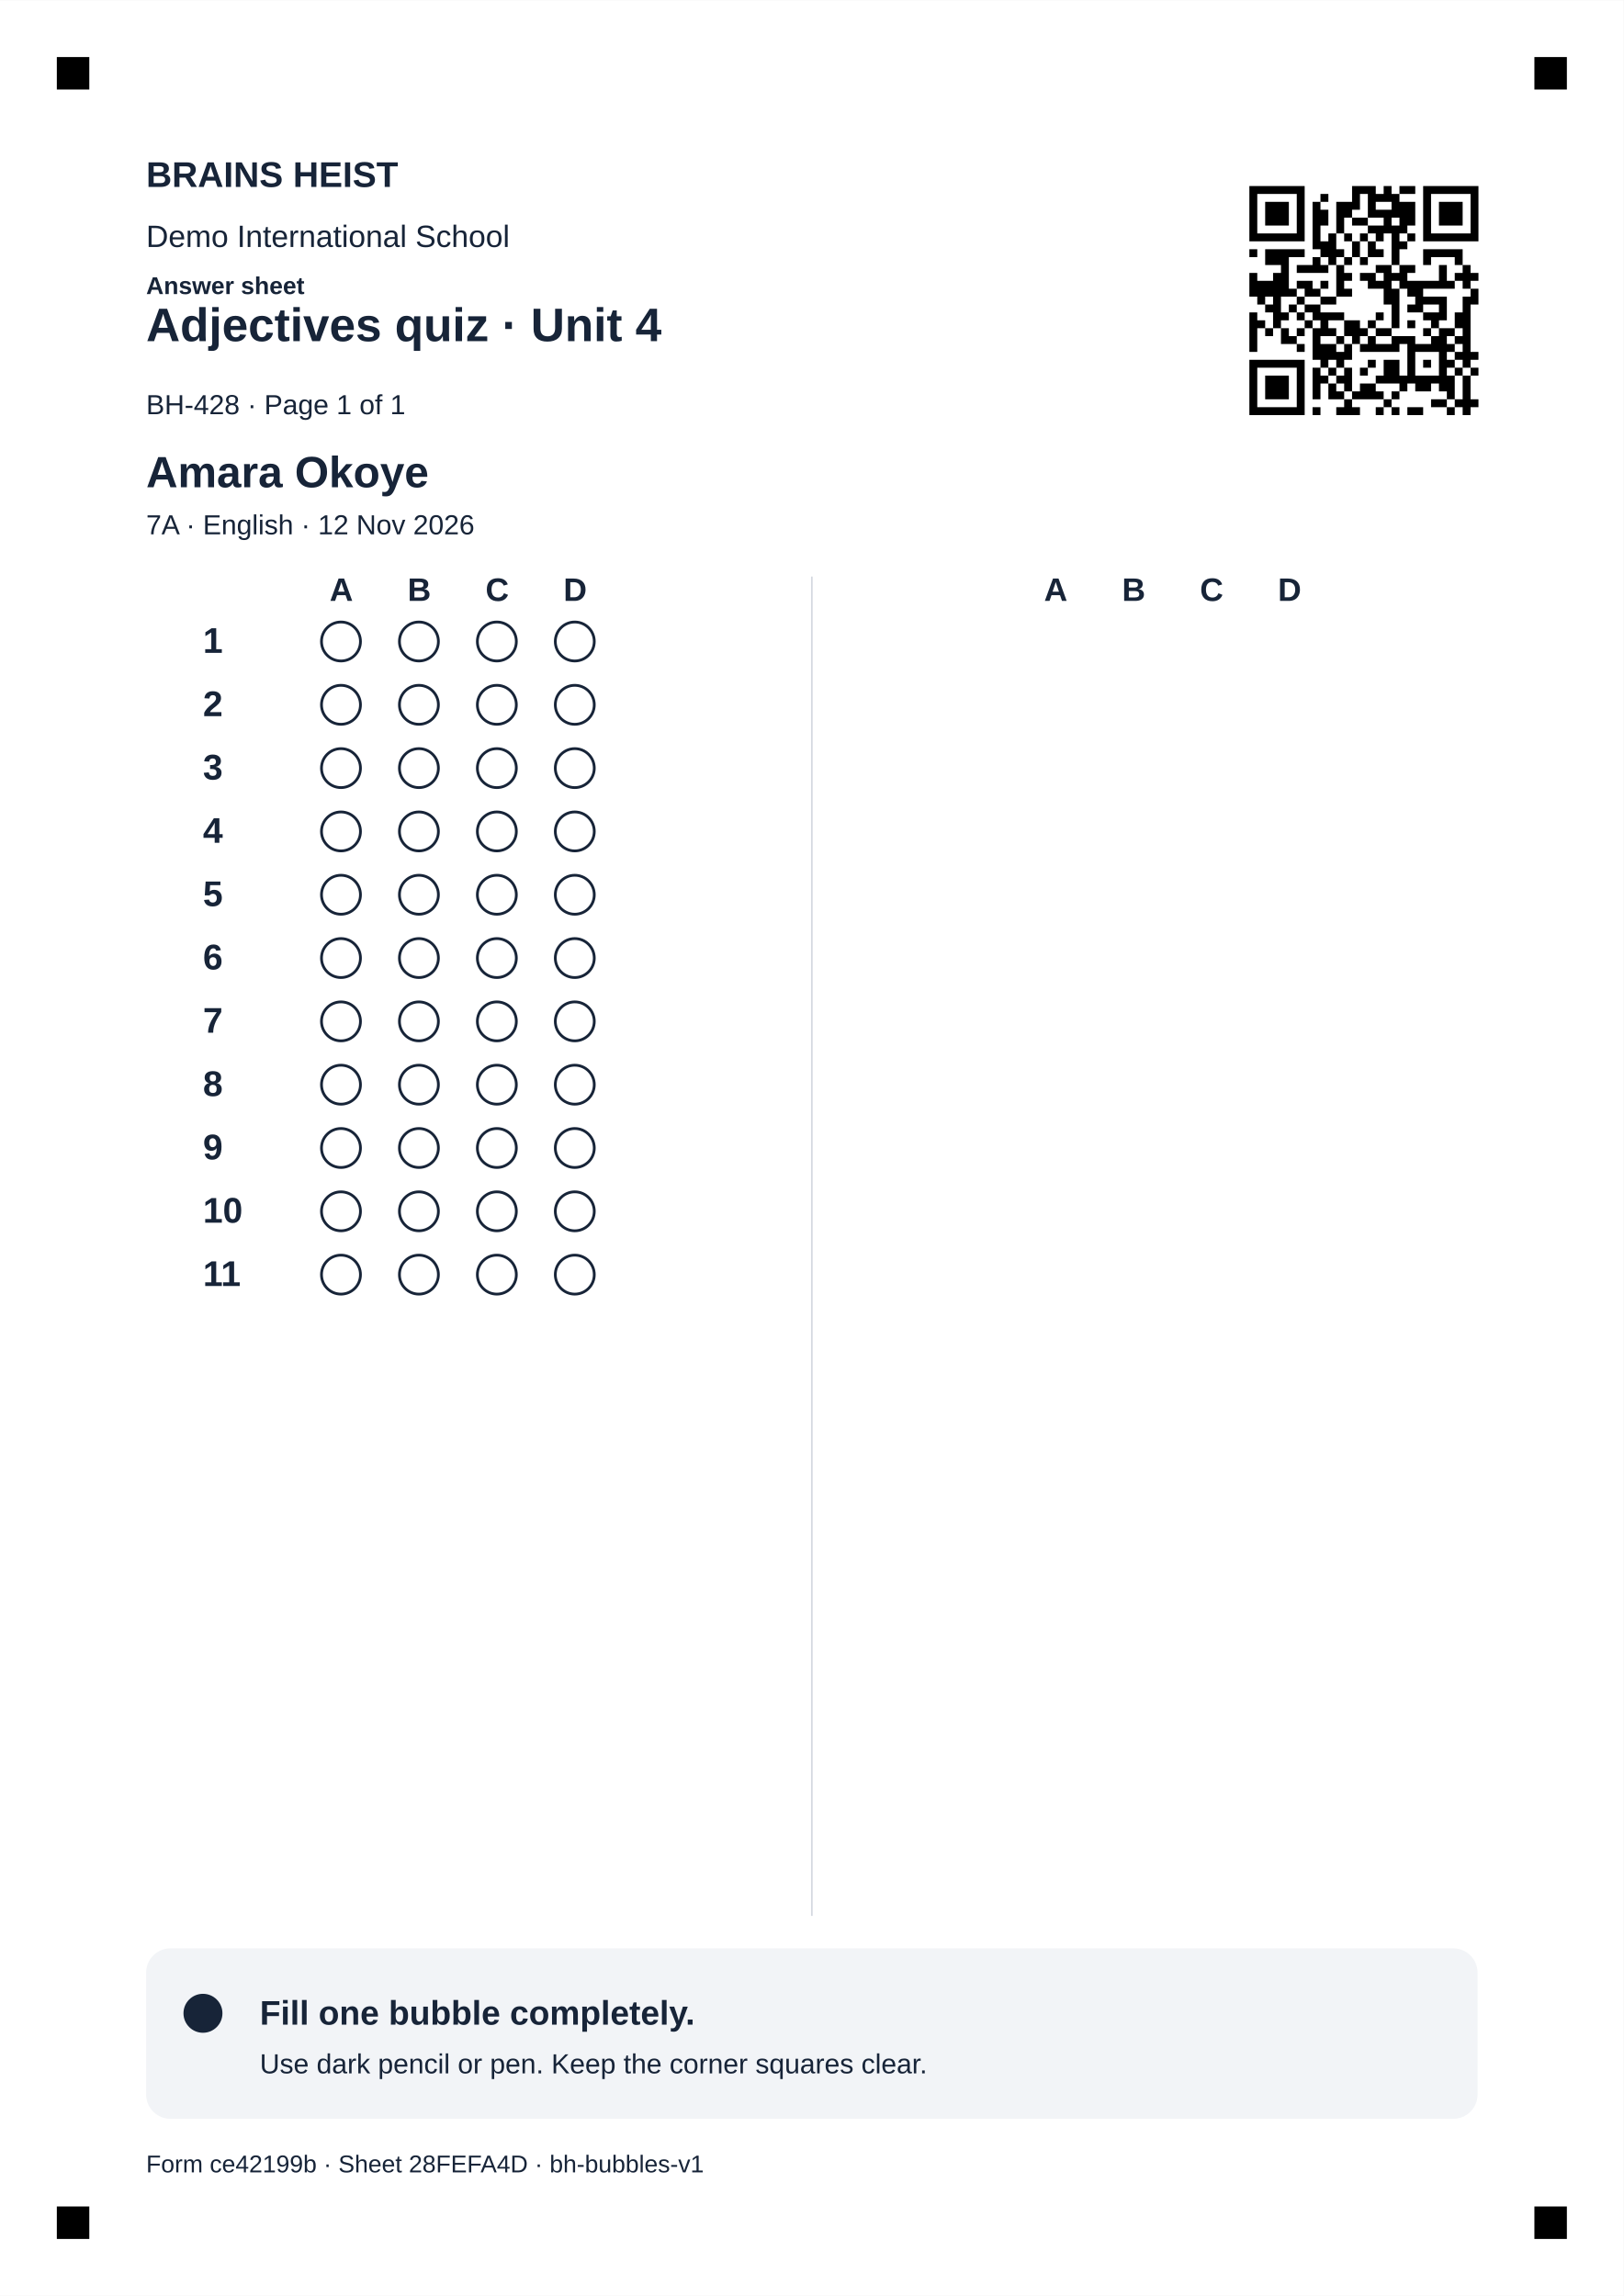
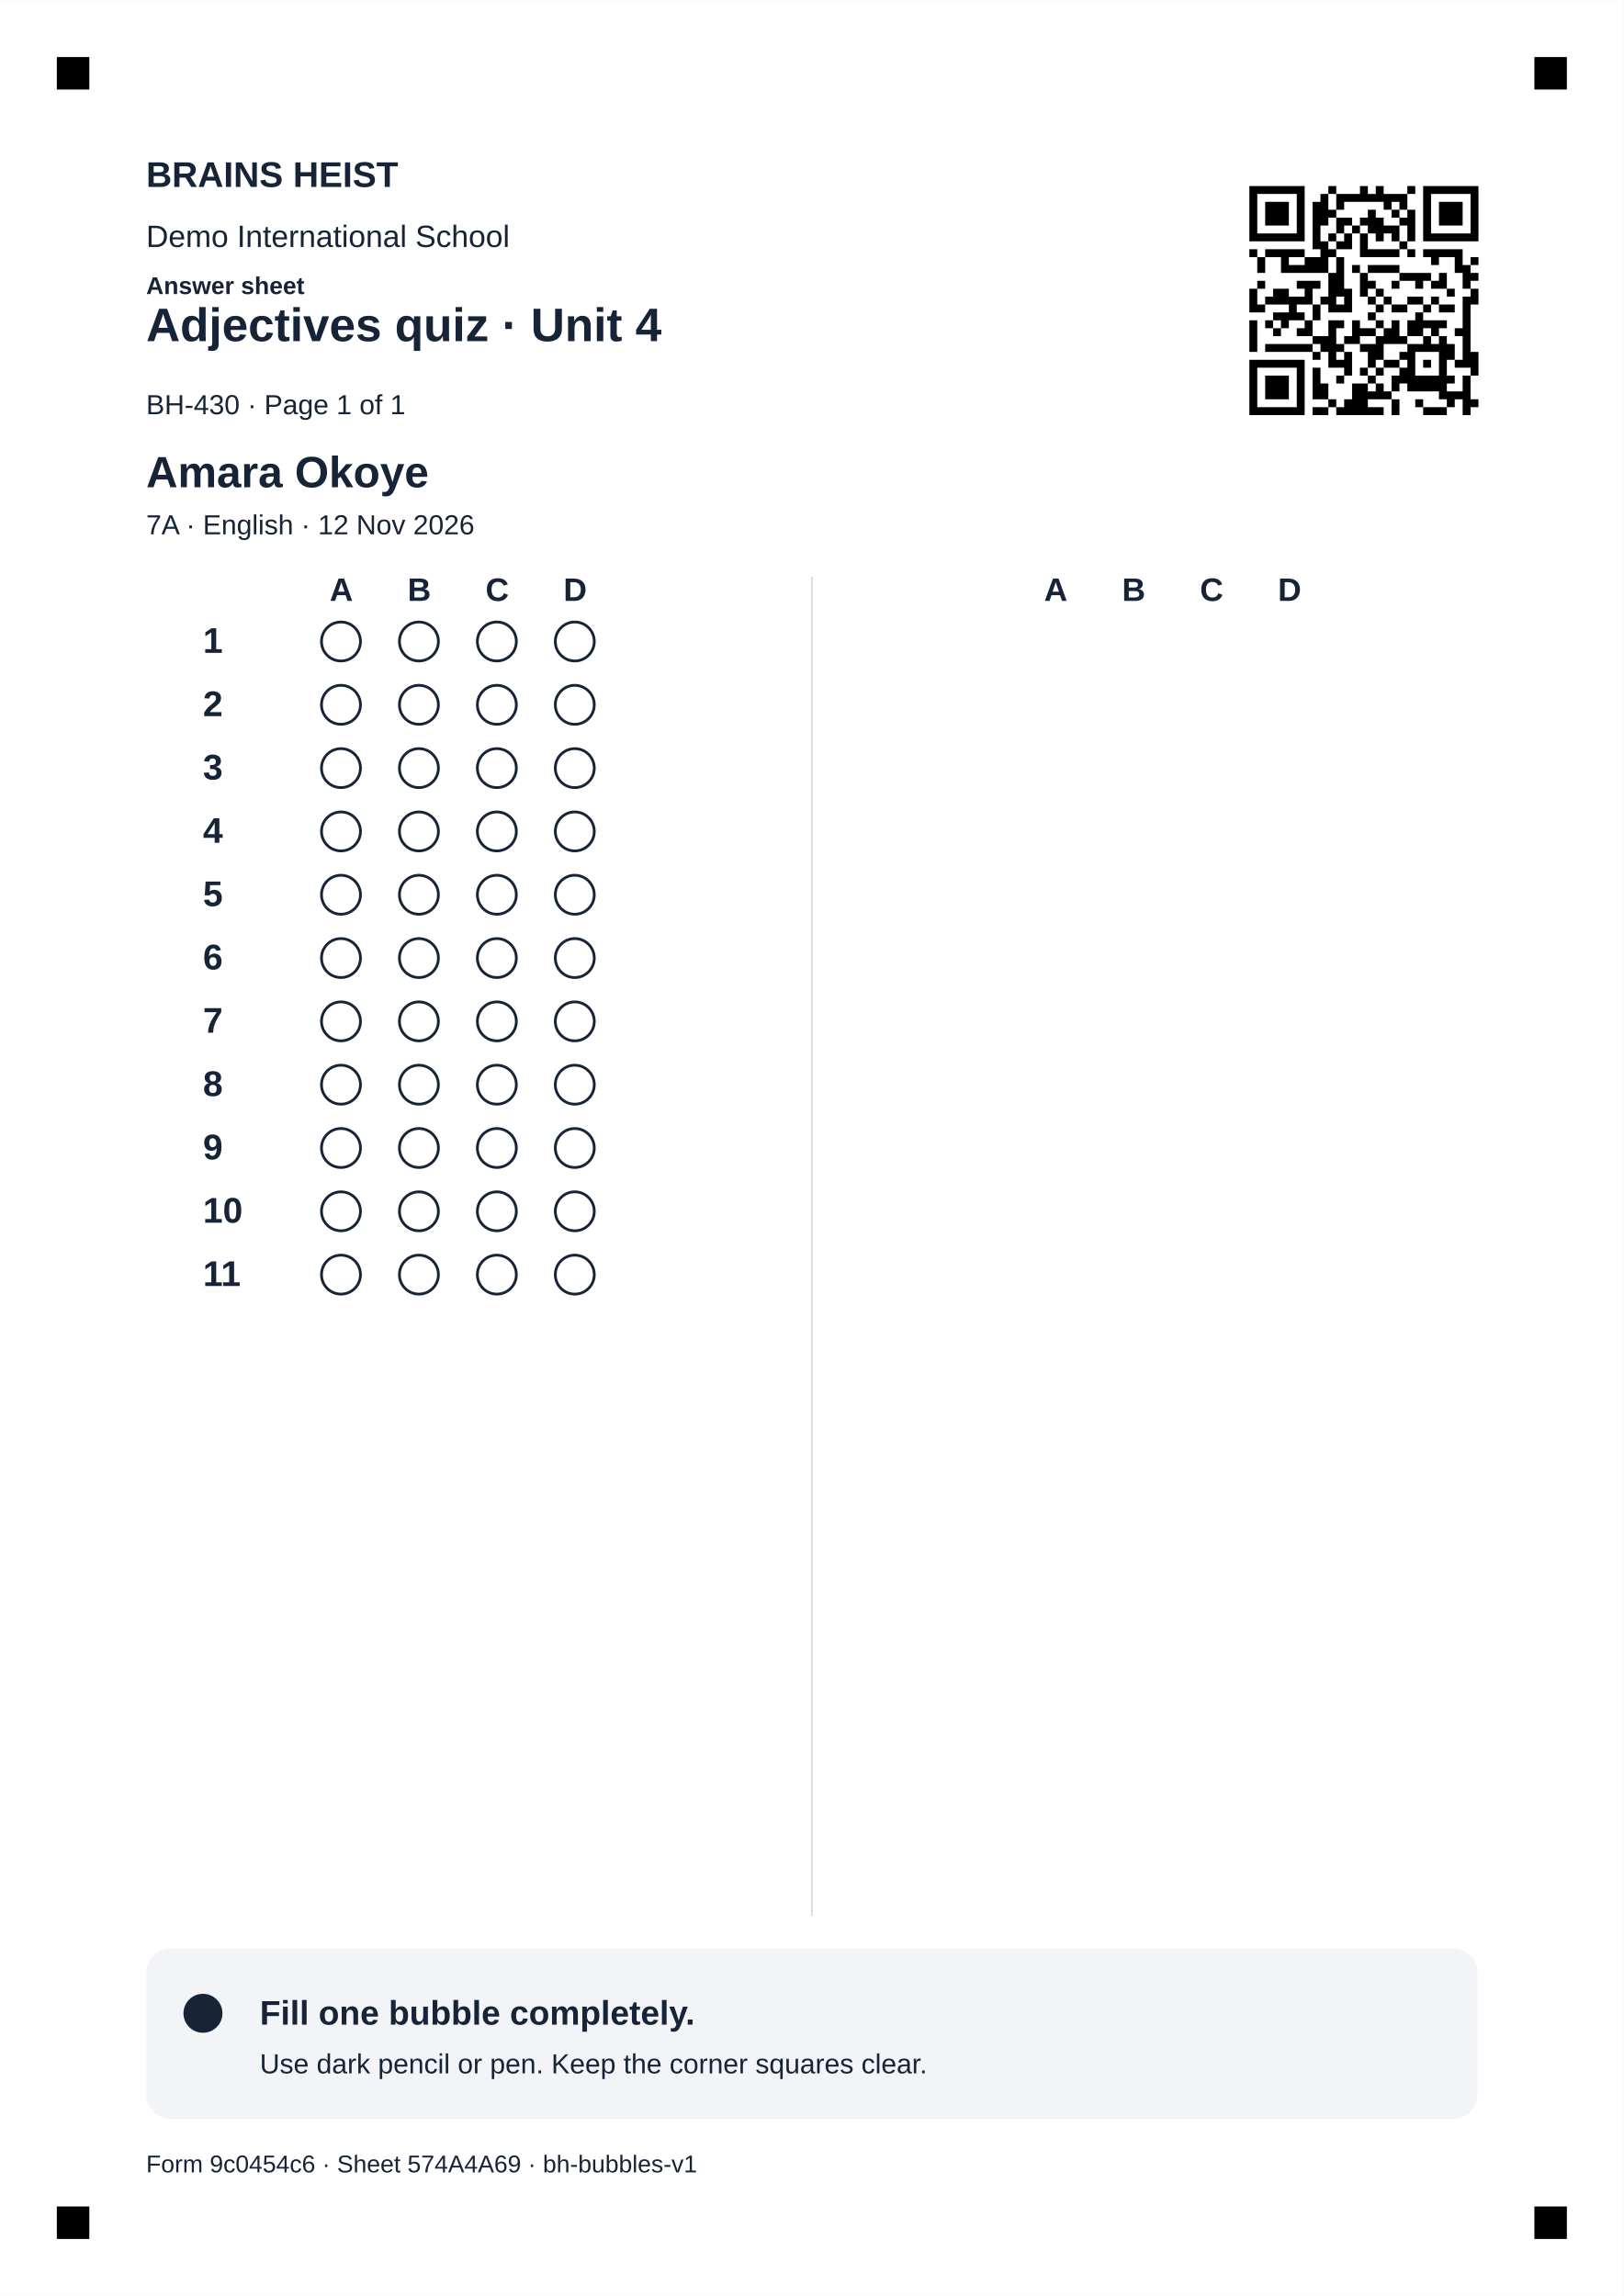
<svg xmlns="http://www.w3.org/2000/svg" viewBox="0 0 1000 1414" width="210mm" height="297mm" role="img" aria-label="Answer sheet for Amara Okoye" style="font-family:Arial,sans-serif;background:white">
  <rect width="1000" height="1414" fill="white" />
  <rect x="35" y="35" width="20" height="20" fill="black" />
  <rect x="945" y="35" width="20" height="20" fill="black" />
  <rect x="945" y="1359" width="20" height="20" fill="black" />
  <rect x="35" y="1359" width="20" height="20" fill="black" />
  <text x="90" y="115" font-size="22" font-weight="800" fill="#172438">BRAINS HEIST</text>
  <text x="90" y="152" font-size="19" font-weight="400" fill="#172438">Demo International School</text>
  <text x="90" y="181" font-size="15" font-weight="700" fill="#172438">Answer sheet</text>
  <text x="90" y="210" font-size="29" font-weight="700" fill="#172438">Adjectives quiz · Unit 4</text>
-   <text x="90" y="255" font-size="17" font-weight="400" fill="#172438">BH-428 · Page 1 of 1</text>
-   <path d="M769.459 114.459h4.865v4.865h-4.865zM774.324 114.459h4.865v4.865h-4.865zM779.189 114.459h4.865v4.865h-4.865zM784.054 114.459h4.865v4.865h-4.865zM788.919 114.459h4.865v4.865h-4.865zM793.784 114.459h4.865v4.865h-4.865zM798.649 114.459h4.865v4.865h-4.865zM832.703 114.459h4.865v4.865h-4.865zM837.568 114.459h4.865v4.865h-4.865zM842.432 114.459h4.865v4.865h-4.865zM852.162 114.459h4.865v4.865h-4.865zM861.892 114.459h4.865v4.865h-4.865zM866.757 114.459h4.865v4.865h-4.865zM876.486 114.459h4.865v4.865h-4.865zM881.351 114.459h4.865v4.865h-4.865zM886.216 114.459h4.865v4.865h-4.865zM891.081 114.459h4.865v4.865h-4.865zM895.946 114.459h4.865v4.865h-4.865zM900.811 114.459h4.865v4.865h-4.865zM905.676 114.459h4.865v4.865h-4.865zM769.459 119.324h4.865v4.865h-4.865zM798.649 119.324h4.865v4.865h-4.865zM813.243 119.324h4.865v4.865h-4.865zM832.703 119.324h4.865v4.865h-4.865zM842.432 119.324h4.865v4.865h-4.865zM847.297 119.324h4.865v4.865h-4.865zM852.162 119.324h4.865v4.865h-4.865zM857.027 119.324h4.865v4.865h-4.865zM876.486 119.324h4.865v4.865h-4.865zM905.676 119.324h4.865v4.865h-4.865zM769.459 124.189h4.865v4.865h-4.865zM779.189 124.189h4.865v4.865h-4.865zM784.054 124.189h4.865v4.865h-4.865zM788.919 124.189h4.865v4.865h-4.865zM798.649 124.189h4.865v4.865h-4.865zM808.378 124.189h4.865v4.865h-4.865zM822.973 124.189h4.865v4.865h-4.865zM827.838 124.189h4.865v4.865h-4.865zM832.703 124.189h4.865v4.865h-4.865zM842.432 124.189h4.865v4.865h-4.865zM857.027 124.189h4.865v4.865h-4.865zM861.892 124.189h4.865v4.865h-4.865zM866.757 124.189h4.865v4.865h-4.865zM876.486 124.189h4.865v4.865h-4.865zM886.216 124.189h4.865v4.865h-4.865zM891.081 124.189h4.865v4.865h-4.865zM895.946 124.189h4.865v4.865h-4.865zM905.676 124.189h4.865v4.865h-4.865zM769.459 129.054h4.865v4.865h-4.865zM779.189 129.054h4.865v4.865h-4.865zM784.054 129.054h4.865v4.865h-4.865zM788.919 129.054h4.865v4.865h-4.865zM798.649 129.054h4.865v4.865h-4.865zM808.378 129.054h4.865v4.865h-4.865zM813.243 129.054h4.865v4.865h-4.865zM822.973 129.054h4.865v4.865h-4.865zM827.838 129.054h4.865v4.865h-4.865zM842.432 129.054h4.865v4.865h-4.865zM847.297 129.054h4.865v4.865h-4.865zM852.162 129.054h4.865v4.865h-4.865zM857.027 129.054h4.865v4.865h-4.865zM861.892 129.054h4.865v4.865h-4.865zM866.757 129.054h4.865v4.865h-4.865zM876.486 129.054h4.865v4.865h-4.865zM886.216 129.054h4.865v4.865h-4.865zM891.081 129.054h4.865v4.865h-4.865zM895.946 129.054h4.865v4.865h-4.865zM905.676 129.054h4.865v4.865h-4.865zM769.459 133.919h4.865v4.865h-4.865zM779.189 133.919h4.865v4.865h-4.865zM784.054 133.919h4.865v4.865h-4.865zM788.919 133.919h4.865v4.865h-4.865zM798.649 133.919h4.865v4.865h-4.865zM808.378 133.919h4.865v4.865h-4.865zM813.243 133.919h4.865v4.865h-4.865zM822.973 133.919h4.865v4.865h-4.865zM832.703 133.919h4.865v4.865h-4.865zM837.568 133.919h4.865v4.865h-4.865zM852.162 133.919h4.865v4.865h-4.865zM861.892 133.919h4.865v4.865h-4.865zM866.757 133.919h4.865v4.865h-4.865zM876.486 133.919h4.865v4.865h-4.865zM886.216 133.919h4.865v4.865h-4.865zM891.081 133.919h4.865v4.865h-4.865zM895.946 133.919h4.865v4.865h-4.865zM905.676 133.919h4.865v4.865h-4.865zM769.459 138.784h4.865v4.865h-4.865zM798.649 138.784h4.865v4.865h-4.865zM808.378 138.784h4.865v4.865h-4.865zM822.973 138.784h4.865v4.865h-4.865zM842.432 138.784h4.865v4.865h-4.865zM847.297 138.784h4.865v4.865h-4.865zM852.162 138.784h4.865v4.865h-4.865zM857.027 138.784h4.865v4.865h-4.865zM861.892 138.784h4.865v4.865h-4.865zM876.486 138.784h4.865v4.865h-4.865zM905.676 138.784h4.865v4.865h-4.865zM769.459 143.649h4.865v4.865h-4.865zM774.324 143.649h4.865v4.865h-4.865zM779.189 143.649h4.865v4.865h-4.865zM784.054 143.649h4.865v4.865h-4.865zM788.919 143.649h4.865v4.865h-4.865zM793.784 143.649h4.865v4.865h-4.865zM798.649 143.649h4.865v4.865h-4.865zM808.378 143.649h4.865v4.865h-4.865zM818.108 143.649h4.865v4.865h-4.865zM827.838 143.649h4.865v4.865h-4.865zM837.568 143.649h4.865v4.865h-4.865zM847.297 143.649h4.865v4.865h-4.865zM857.027 143.649h4.865v4.865h-4.865zM866.757 143.649h4.865v4.865h-4.865zM876.486 143.649h4.865v4.865h-4.865zM881.351 143.649h4.865v4.865h-4.865zM886.216 143.649h4.865v4.865h-4.865zM891.081 143.649h4.865v4.865h-4.865zM895.946 143.649h4.865v4.865h-4.865zM900.811 143.649h4.865v4.865h-4.865zM905.676 143.649h4.865v4.865h-4.865zM808.378 148.514h4.865v4.865h-4.865zM813.243 148.514h4.865v4.865h-4.865zM818.108 148.514h4.865v4.865h-4.865zM832.703 148.514h4.865v4.865h-4.865zM842.432 148.514h4.865v4.865h-4.865zM857.027 148.514h4.865v4.865h-4.865zM861.892 148.514h4.865v4.865h-4.865zM769.459 153.378h4.865v4.865h-4.865zM779.189 153.378h4.865v4.865h-4.865zM784.054 153.378h4.865v4.865h-4.865zM788.919 153.378h4.865v4.865h-4.865zM793.784 153.378h4.865v4.865h-4.865zM798.649 153.378h4.865v4.865h-4.865zM813.243 153.378h4.865v4.865h-4.865zM818.108 153.378h4.865v4.865h-4.865zM822.973 153.378h4.865v4.865h-4.865zM832.703 153.378h4.865v4.865h-4.865zM842.432 153.378h4.865v4.865h-4.865zM847.297 153.378h4.865v4.865h-4.865zM857.027 153.378h4.865v4.865h-4.865zM876.486 153.378h4.865v4.865h-4.865zM881.351 153.378h4.865v4.865h-4.865zM886.216 153.378h4.865v4.865h-4.865zM891.081 153.378h4.865v4.865h-4.865zM895.946 153.378h4.865v4.865h-4.865zM779.189 158.243h4.865v4.865h-4.865zM784.054 158.243h4.865v4.865h-4.865zM788.919 158.243h4.865v4.865h-4.865zM808.378 158.243h4.865v4.865h-4.865zM818.108 158.243h4.865v4.865h-4.865zM827.838 158.243h4.865v4.865h-4.865zM837.568 158.243h4.865v4.865h-4.865zM857.027 158.243h4.865v4.865h-4.865zM876.486 158.243h4.865v4.865h-4.865zM895.946 158.243h4.865v4.865h-4.865zM788.919 163.108h4.865v4.865h-4.865zM798.649 163.108h4.865v4.865h-4.865zM803.514 163.108h4.865v4.865h-4.865zM808.378 163.108h4.865v4.865h-4.865zM813.243 163.108h4.865v4.865h-4.865zM822.973 163.108h4.865v4.865h-4.865zM847.297 163.108h4.865v4.865h-4.865zM852.162 163.108h4.865v4.865h-4.865zM861.892 163.108h4.865v4.865h-4.865zM866.757 163.108h4.865v4.865h-4.865zM886.216 163.108h4.865v4.865h-4.865zM900.811 163.108h4.865v4.865h-4.865zM769.459 167.973h4.865v4.865h-4.865zM784.054 167.973h4.865v4.865h-4.865zM788.919 167.973h4.865v4.865h-4.865zM822.973 167.973h4.865v4.865h-4.865zM827.838 167.973h4.865v4.865h-4.865zM837.568 167.973h4.865v4.865h-4.865zM842.432 167.973h4.865v4.865h-4.865zM852.162 167.973h4.865v4.865h-4.865zM857.027 167.973h4.865v4.865h-4.865zM861.892 167.973h4.865v4.865h-4.865zM886.216 167.973h4.865v4.865h-4.865zM895.946 167.973h4.865v4.865h-4.865zM900.811 167.973h4.865v4.865h-4.865zM905.676 167.973h4.865v4.865h-4.865zM769.459 172.838h4.865v4.865h-4.865zM774.324 172.838h4.865v4.865h-4.865zM779.189 172.838h4.865v4.865h-4.865zM784.054 172.838h4.865v4.865h-4.865zM788.919 172.838h4.865v4.865h-4.865zM798.649 172.838h4.865v4.865h-4.865zM803.514 172.838h4.865v4.865h-4.865zM813.243 172.838h4.865v4.865h-4.865zM822.973 172.838h4.865v4.865h-4.865zM842.432 172.838h4.865v4.865h-4.865zM847.297 172.838h4.865v4.865h-4.865zM852.162 172.838h4.865v4.865h-4.865zM861.892 172.838h4.865v4.865h-4.865zM866.757 172.838h4.865v4.865h-4.865zM871.622 172.838h4.865v4.865h-4.865zM876.486 172.838h4.865v4.865h-4.865zM881.351 172.838h4.865v4.865h-4.865zM886.216 172.838h4.865v4.865h-4.865zM891.081 172.838h4.865v4.865h-4.865zM900.811 172.838h4.865v4.865h-4.865zM769.459 177.703h4.865v4.865h-4.865zM774.324 177.703h4.865v4.865h-4.865zM779.189 177.703h4.865v4.865h-4.865zM784.054 177.703h4.865v4.865h-4.865zM788.919 177.703h4.865v4.865h-4.865zM793.784 177.703h4.865v4.865h-4.865zM803.514 177.703h4.865v4.865h-4.865zM808.378 177.703h4.865v4.865h-4.865zM822.973 177.703h4.865v4.865h-4.865zM827.838 177.703h4.865v4.865h-4.865zM852.162 177.703h4.865v4.865h-4.865zM857.027 177.703h4.865v4.865h-4.865zM866.757 177.703h4.865v4.865h-4.865zM871.622 177.703h4.865v4.865h-4.865zM905.676 177.703h4.865v4.865h-4.865zM774.324 182.568h4.865v4.865h-4.865zM784.054 182.568h4.865v4.865h-4.865zM798.649 182.568h4.865v4.865h-4.865zM813.243 182.568h4.865v4.865h-4.865zM818.108 182.568h4.865v4.865h-4.865zM852.162 182.568h4.865v4.865h-4.865zM857.027 182.568h4.865v4.865h-4.865zM871.622 182.568h4.865v4.865h-4.865zM876.486 182.568h4.865v4.865h-4.865zM881.351 182.568h4.865v4.865h-4.865zM886.216 182.568h4.865v4.865h-4.865zM900.811 182.568h4.865v4.865h-4.865zM905.676 182.568h4.865v4.865h-4.865zM779.189 187.432h4.865v4.865h-4.865zM784.054 187.432h4.865v4.865h-4.865zM793.784 187.432h4.865v4.865h-4.865zM803.514 187.432h4.865v4.865h-4.865zM808.378 187.432h4.865v4.865h-4.865zM857.027 187.432h4.865v4.865h-4.865zM866.757 187.432h4.865v4.865h-4.865zM871.622 187.432h4.865v4.865h-4.865zM886.216 187.432h4.865v4.865h-4.865zM900.811 187.432h4.865v4.865h-4.865zM769.459 192.297h4.865v4.865h-4.865zM784.054 192.297h4.865v4.865h-4.865zM788.919 192.297h4.865v4.865h-4.865zM798.649 192.297h4.865v4.865h-4.865zM808.378 192.297h4.865v4.865h-4.865zM813.243 192.297h4.865v4.865h-4.865zM818.108 192.297h4.865v4.865h-4.865zM822.973 192.297h4.865v4.865h-4.865zM847.297 192.297h4.865v4.865h-4.865zM857.027 192.297h4.865v4.865h-4.865zM876.486 192.297h4.865v4.865h-4.865zM881.351 192.297h4.865v4.865h-4.865zM886.216 192.297h4.865v4.865h-4.865zM895.946 192.297h4.865v4.865h-4.865zM900.811 192.297h4.865v4.865h-4.865zM769.459 197.162h4.865v4.865h-4.865zM774.324 197.162h4.865v4.865h-4.865zM784.054 197.162h4.865v4.865h-4.865zM803.514 197.162h4.865v4.865h-4.865zM813.243 197.162h4.865v4.865h-4.865zM827.838 197.162h4.865v4.865h-4.865zM832.703 197.162h4.865v4.865h-4.865zM842.432 197.162h4.865v4.865h-4.865zM857.027 197.162h4.865v4.865h-4.865zM866.757 197.162h4.865v4.865h-4.865zM881.351 197.162h4.865v4.865h-4.865zM895.946 197.162h4.865v4.865h-4.865zM900.811 197.162h4.865v4.865h-4.865zM769.459 202.027h4.865v4.865h-4.865zM779.189 202.027h4.865v4.865h-4.865zM788.919 202.027h4.865v4.865h-4.865zM798.649 202.027h4.865v4.865h-4.865zM808.378 202.027h4.865v4.865h-4.865zM813.243 202.027h4.865v4.865h-4.865zM818.108 202.027h4.865v4.865h-4.865zM827.838 202.027h4.865v4.865h-4.865zM832.703 202.027h4.865v4.865h-4.865zM837.568 202.027h4.865v4.865h-4.865zM847.297 202.027h4.865v4.865h-4.865zM852.162 202.027h4.865v4.865h-4.865zM876.486 202.027h4.865v4.865h-4.865zM886.216 202.027h4.865v4.865h-4.865zM891.081 202.027h4.865v4.865h-4.865zM900.811 202.027h4.865v4.865h-4.865zM769.459 206.892h4.865v4.865h-4.865zM788.919 206.892h4.865v4.865h-4.865zM793.784 206.892h4.865v4.865h-4.865zM808.378 206.892h4.865v4.865h-4.865zM822.973 206.892h4.865v4.865h-4.865zM832.703 206.892h4.865v4.865h-4.865zM842.432 206.892h4.865v4.865h-4.865zM857.027 206.892h4.865v4.865h-4.865zM861.892 206.892h4.865v4.865h-4.865zM866.757 206.892h4.865v4.865h-4.865zM881.351 206.892h4.865v4.865h-4.865zM886.216 206.892h4.865v4.865h-4.865zM895.946 206.892h4.865v4.865h-4.865zM900.811 206.892h4.865v4.865h-4.865zM769.459 211.757h4.865v4.865h-4.865zM798.649 211.757h4.865v4.865h-4.865zM808.378 211.757h4.865v4.865h-4.865zM813.243 211.757h4.865v4.865h-4.865zM818.108 211.757h4.865v4.865h-4.865zM827.838 211.757h4.865v4.865h-4.865zM837.568 211.757h4.865v4.865h-4.865zM842.432 211.757h4.865v4.865h-4.865zM847.297 211.757h4.865v4.865h-4.865zM852.162 211.757h4.865v4.865h-4.865zM857.027 211.757h4.865v4.865h-4.865zM866.757 211.757h4.865v4.865h-4.865zM871.622 211.757h4.865v4.865h-4.865zM876.486 211.757h4.865v4.865h-4.865zM881.351 211.757h4.865v4.865h-4.865zM886.216 211.757h4.865v4.865h-4.865zM891.081 211.757h4.865v4.865h-4.865zM900.811 211.757h4.865v4.865h-4.865zM808.378 216.622h4.865v4.865h-4.865zM813.243 216.622h4.865v4.865h-4.865zM818.108 216.622h4.865v4.865h-4.865zM822.973 216.622h4.865v4.865h-4.865zM827.838 216.622h4.865v4.865h-4.865zM866.757 216.622h4.865v4.865h-4.865zM886.216 216.622h4.865v4.865h-4.865zM895.946 216.622h4.865v4.865h-4.865zM900.811 216.622h4.865v4.865h-4.865zM905.676 216.622h4.865v4.865h-4.865zM769.459 221.486h4.865v4.865h-4.865zM774.324 221.486h4.865v4.865h-4.865zM779.189 221.486h4.865v4.865h-4.865zM784.054 221.486h4.865v4.865h-4.865zM788.919 221.486h4.865v4.865h-4.865zM793.784 221.486h4.865v4.865h-4.865zM798.649 221.486h4.865v4.865h-4.865zM813.243 221.486h4.865v4.865h-4.865zM822.973 221.486h4.865v4.865h-4.865zM842.432 221.486h4.865v4.865h-4.865zM852.162 221.486h4.865v4.865h-4.865zM857.027 221.486h4.865v4.865h-4.865zM866.757 221.486h4.865v4.865h-4.865zM876.486 221.486h4.865v4.865h-4.865zM886.216 221.486h4.865v4.865h-4.865zM891.081 221.486h4.865v4.865h-4.865zM900.811 221.486h4.865v4.865h-4.865zM769.459 226.351h4.865v4.865h-4.865zM798.649 226.351h4.865v4.865h-4.865zM808.378 226.351h4.865v4.865h-4.865zM818.108 226.351h4.865v4.865h-4.865zM827.838 226.351h4.865v4.865h-4.865zM837.568 226.351h4.865v4.865h-4.865zM852.162 226.351h4.865v4.865h-4.865zM857.027 226.351h4.865v4.865h-4.865zM866.757 226.351h4.865v4.865h-4.865zM886.216 226.351h4.865v4.865h-4.865zM895.946 226.351h4.865v4.865h-4.865zM905.676 226.351h4.865v4.865h-4.865zM769.459 231.216h4.865v4.865h-4.865zM779.189 231.216h4.865v4.865h-4.865zM784.054 231.216h4.865v4.865h-4.865zM788.919 231.216h4.865v4.865h-4.865zM798.649 231.216h4.865v4.865h-4.865zM808.378 231.216h4.865v4.865h-4.865zM813.243 231.216h4.865v4.865h-4.865zM822.973 231.216h4.865v4.865h-4.865zM827.838 231.216h4.865v4.865h-4.865zM847.297 231.216h4.865v4.865h-4.865zM852.162 231.216h4.865v4.865h-4.865zM857.027 231.216h4.865v4.865h-4.865zM861.892 231.216h4.865v4.865h-4.865zM866.757 231.216h4.865v4.865h-4.865zM871.622 231.216h4.865v4.865h-4.865zM876.486 231.216h4.865v4.865h-4.865zM881.351 231.216h4.865v4.865h-4.865zM886.216 231.216h4.865v4.865h-4.865zM891.081 231.216h4.865v4.865h-4.865zM900.811 231.216h4.865v4.865h-4.865zM769.459 236.081h4.865v4.865h-4.865zM779.189 236.081h4.865v4.865h-4.865zM784.054 236.081h4.865v4.865h-4.865zM788.919 236.081h4.865v4.865h-4.865zM798.649 236.081h4.865v4.865h-4.865zM808.378 236.081h4.865v4.865h-4.865zM818.108 236.081h4.865v4.865h-4.865zM827.838 236.081h4.865v4.865h-4.865zM837.568 236.081h4.865v4.865h-4.865zM842.432 236.081h4.865v4.865h-4.865zM861.892 236.081h4.865v4.865h-4.865zM871.622 236.081h4.865v4.865h-4.865zM876.486 236.081h4.865v4.865h-4.865zM886.216 236.081h4.865v4.865h-4.865zM891.081 236.081h4.865v4.865h-4.865zM900.811 236.081h4.865v4.865h-4.865zM769.459 240.946h4.865v4.865h-4.865zM779.189 240.946h4.865v4.865h-4.865zM784.054 240.946h4.865v4.865h-4.865zM788.919 240.946h4.865v4.865h-4.865zM798.649 240.946h4.865v4.865h-4.865zM808.378 240.946h4.865v4.865h-4.865zM818.108 240.946h4.865v4.865h-4.865zM822.973 240.946h4.865v4.865h-4.865zM832.703 240.946h4.865v4.865h-4.865zM837.568 240.946h4.865v4.865h-4.865zM842.432 240.946h4.865v4.865h-4.865zM847.297 240.946h4.865v4.865h-4.865zM857.027 240.946h4.865v4.865h-4.865zM891.081 240.946h4.865v4.865h-4.865zM900.811 240.946h4.865v4.865h-4.865zM769.459 245.811h4.865v4.865h-4.865zM798.649 245.811h4.865v4.865h-4.865zM827.838 245.811h4.865v4.865h-4.865zM852.162 245.811h4.865v4.865h-4.865zM881.351 245.811h4.865v4.865h-4.865zM886.216 245.811h4.865v4.865h-4.865zM895.946 245.811h4.865v4.865h-4.865zM900.811 245.811h4.865v4.865h-4.865zM905.676 245.811h4.865v4.865h-4.865zM769.459 250.676h4.865v4.865h-4.865zM774.324 250.676h4.865v4.865h-4.865zM779.189 250.676h4.865v4.865h-4.865zM784.054 250.676h4.865v4.865h-4.865zM788.919 250.676h4.865v4.865h-4.865zM793.784 250.676h4.865v4.865h-4.865zM798.649 250.676h4.865v4.865h-4.865zM808.378 250.676h4.865v4.865h-4.865zM822.973 250.676h4.865v4.865h-4.865zM827.838 250.676h4.865v4.865h-4.865zM832.703 250.676h4.865v4.865h-4.865zM847.297 250.676h4.865v4.865h-4.865zM857.027 250.676h4.865v4.865h-4.865zM866.757 250.676h4.865v4.865h-4.865zM871.622 250.676h4.865v4.865h-4.865zM891.081 250.676h4.865v4.865h-4.865zM900.811 250.676h4.865v4.865h-4.865z" fill="black" />
+   <text x="90" y="255" font-size="17" font-weight="400" fill="#172438">BH-430 · Page 1 of 1</text>
+   <path d="M769.459 114.459h4.865v4.865h-4.865zM774.324 114.459h4.865v4.865h-4.865zM779.189 114.459h4.865v4.865h-4.865zM784.054 114.459h4.865v4.865h-4.865zM788.919 114.459h4.865v4.865h-4.865zM793.784 114.459h4.865v4.865h-4.865zM798.649 114.459h4.865v4.865h-4.865zM818.108 114.459h4.865v4.865h-4.865zM837.568 114.459h4.865v4.865h-4.865zM847.297 114.459h4.865v4.865h-4.865zM866.757 114.459h4.865v4.865h-4.865zM876.486 114.459h4.865v4.865h-4.865zM881.351 114.459h4.865v4.865h-4.865zM886.216 114.459h4.865v4.865h-4.865zM891.081 114.459h4.865v4.865h-4.865zM895.946 114.459h4.865v4.865h-4.865zM900.811 114.459h4.865v4.865h-4.865zM905.676 114.459h4.865v4.865h-4.865zM769.459 119.324h4.865v4.865h-4.865zM798.649 119.324h4.865v4.865h-4.865zM813.243 119.324h4.865v4.865h-4.865zM822.973 119.324h4.865v4.865h-4.865zM827.838 119.324h4.865v4.865h-4.865zM832.703 119.324h4.865v4.865h-4.865zM837.568 119.324h4.865v4.865h-4.865zM842.432 119.324h4.865v4.865h-4.865zM847.297 119.324h4.865v4.865h-4.865zM852.162 119.324h4.865v4.865h-4.865zM857.027 119.324h4.865v4.865h-4.865zM861.892 119.324h4.865v4.865h-4.865zM876.486 119.324h4.865v4.865h-4.865zM905.676 119.324h4.865v4.865h-4.865zM769.459 124.189h4.865v4.865h-4.865zM779.189 124.189h4.865v4.865h-4.865zM784.054 124.189h4.865v4.865h-4.865zM788.919 124.189h4.865v4.865h-4.865zM798.649 124.189h4.865v4.865h-4.865zM808.378 124.189h4.865v4.865h-4.865zM813.243 124.189h4.865v4.865h-4.865zM822.973 124.189h4.865v4.865h-4.865zM852.162 124.189h4.865v4.865h-4.865zM861.892 124.189h4.865v4.865h-4.865zM876.486 124.189h4.865v4.865h-4.865zM886.216 124.189h4.865v4.865h-4.865zM891.081 124.189h4.865v4.865h-4.865zM895.946 124.189h4.865v4.865h-4.865zM905.676 124.189h4.865v4.865h-4.865zM769.459 129.054h4.865v4.865h-4.865zM779.189 129.054h4.865v4.865h-4.865zM784.054 129.054h4.865v4.865h-4.865zM788.919 129.054h4.865v4.865h-4.865zM798.649 129.054h4.865v4.865h-4.865zM808.378 129.054h4.865v4.865h-4.865zM813.243 129.054h4.865v4.865h-4.865zM818.108 129.054h4.865v4.865h-4.865zM842.432 129.054h4.865v4.865h-4.865zM857.027 129.054h4.865v4.865h-4.865zM866.757 129.054h4.865v4.865h-4.865zM876.486 129.054h4.865v4.865h-4.865zM886.216 129.054h4.865v4.865h-4.865zM891.081 129.054h4.865v4.865h-4.865zM895.946 129.054h4.865v4.865h-4.865zM905.676 129.054h4.865v4.865h-4.865zM769.459 133.919h4.865v4.865h-4.865zM779.189 133.919h4.865v4.865h-4.865zM784.054 133.919h4.865v4.865h-4.865zM788.919 133.919h4.865v4.865h-4.865zM798.649 133.919h4.865v4.865h-4.865zM808.378 133.919h4.865v4.865h-4.865zM813.243 133.919h4.865v4.865h-4.865zM822.973 133.919h4.865v4.865h-4.865zM827.838 133.919h4.865v4.865h-4.865zM837.568 133.919h4.865v4.865h-4.865zM842.432 133.919h4.865v4.865h-4.865zM847.297 133.919h4.865v4.865h-4.865zM861.892 133.919h4.865v4.865h-4.865zM866.757 133.919h4.865v4.865h-4.865zM876.486 133.919h4.865v4.865h-4.865zM886.216 133.919h4.865v4.865h-4.865zM891.081 133.919h4.865v4.865h-4.865zM895.946 133.919h4.865v4.865h-4.865zM905.676 133.919h4.865v4.865h-4.865zM769.459 138.784h4.865v4.865h-4.865zM798.649 138.784h4.865v4.865h-4.865zM808.378 138.784h4.865v4.865h-4.865zM822.973 138.784h4.865v4.865h-4.865zM832.703 138.784h4.865v4.865h-4.865zM842.432 138.784h4.865v4.865h-4.865zM847.297 138.784h4.865v4.865h-4.865zM852.162 138.784h4.865v4.865h-4.865zM857.027 138.784h4.865v4.865h-4.865zM866.757 138.784h4.865v4.865h-4.865zM876.486 138.784h4.865v4.865h-4.865zM905.676 138.784h4.865v4.865h-4.865zM769.459 143.649h4.865v4.865h-4.865zM774.324 143.649h4.865v4.865h-4.865zM779.189 143.649h4.865v4.865h-4.865zM784.054 143.649h4.865v4.865h-4.865zM788.919 143.649h4.865v4.865h-4.865zM793.784 143.649h4.865v4.865h-4.865zM798.649 143.649h4.865v4.865h-4.865zM808.378 143.649h4.865v4.865h-4.865zM818.108 143.649h4.865v4.865h-4.865zM827.838 143.649h4.865v4.865h-4.865zM837.568 143.649h4.865v4.865h-4.865zM847.297 143.649h4.865v4.865h-4.865zM857.027 143.649h4.865v4.865h-4.865zM866.757 143.649h4.865v4.865h-4.865zM876.486 143.649h4.865v4.865h-4.865zM881.351 143.649h4.865v4.865h-4.865zM886.216 143.649h4.865v4.865h-4.865zM891.081 143.649h4.865v4.865h-4.865zM895.946 143.649h4.865v4.865h-4.865zM900.811 143.649h4.865v4.865h-4.865zM905.676 143.649h4.865v4.865h-4.865zM808.378 148.514h4.865v4.865h-4.865zM813.243 148.514h4.865v4.865h-4.865zM822.973 148.514h4.865v4.865h-4.865zM827.838 148.514h4.865v4.865h-4.865zM837.568 148.514h4.865v4.865h-4.865zM861.892 148.514h4.865v4.865h-4.865zM769.459 153.378h4.865v4.865h-4.865zM779.189 153.378h4.865v4.865h-4.865zM784.054 153.378h4.865v4.865h-4.865zM788.919 153.378h4.865v4.865h-4.865zM793.784 153.378h4.865v4.865h-4.865zM798.649 153.378h4.865v4.865h-4.865zM813.243 153.378h4.865v4.865h-4.865zM818.108 153.378h4.865v4.865h-4.865zM837.568 153.378h4.865v4.865h-4.865zM842.432 153.378h4.865v4.865h-4.865zM847.297 153.378h4.865v4.865h-4.865zM852.162 153.378h4.865v4.865h-4.865zM857.027 153.378h4.865v4.865h-4.865zM866.757 153.378h4.865v4.865h-4.865zM876.486 153.378h4.865v4.865h-4.865zM881.351 153.378h4.865v4.865h-4.865zM886.216 153.378h4.865v4.865h-4.865zM891.081 153.378h4.865v4.865h-4.865zM895.946 153.378h4.865v4.865h-4.865zM774.324 158.243h4.865v4.865h-4.865zM788.919 158.243h4.865v4.865h-4.865zM803.514 158.243h4.865v4.865h-4.865zM808.378 158.243h4.865v4.865h-4.865zM813.243 158.243h4.865v4.865h-4.865zM822.973 158.243h4.865v4.865h-4.865zM881.351 158.243h4.865v4.865h-4.865zM895.946 158.243h4.865v4.865h-4.865zM905.676 158.243h4.865v4.865h-4.865zM774.324 163.108h4.865v4.865h-4.865zM788.919 163.108h4.865v4.865h-4.865zM793.784 163.108h4.865v4.865h-4.865zM798.649 163.108h4.865v4.865h-4.865zM803.514 163.108h4.865v4.865h-4.865zM808.378 163.108h4.865v4.865h-4.865zM813.243 163.108h4.865v4.865h-4.865zM822.973 163.108h4.865v4.865h-4.865zM832.703 163.108h4.865v4.865h-4.865zM842.432 163.108h4.865v4.865h-4.865zM847.297 163.108h4.865v4.865h-4.865zM852.162 163.108h4.865v4.865h-4.865zM857.027 163.108h4.865v4.865h-4.865zM895.946 163.108h4.865v4.865h-4.865zM900.811 163.108h4.865v4.865h-4.865zM818.108 167.973h4.865v4.865h-4.865zM822.973 167.973h4.865v4.865h-4.865zM837.568 167.973h4.865v4.865h-4.865zM861.892 167.973h4.865v4.865h-4.865zM866.757 167.973h4.865v4.865h-4.865zM871.622 167.973h4.865v4.865h-4.865zM876.486 167.973h4.865v4.865h-4.865zM886.216 167.973h4.865v4.865h-4.865zM900.811 167.973h4.865v4.865h-4.865zM905.676 167.973h4.865v4.865h-4.865zM774.324 172.838h4.865v4.865h-4.865zM798.649 172.838h4.865v4.865h-4.865zM803.514 172.838h4.865v4.865h-4.865zM808.378 172.838h4.865v4.865h-4.865zM818.108 172.838h4.865v4.865h-4.865zM822.973 172.838h4.865v4.865h-4.865zM837.568 172.838h4.865v4.865h-4.865zM842.432 172.838h4.865v4.865h-4.865zM857.027 172.838h4.865v4.865h-4.865zM871.622 172.838h4.865v4.865h-4.865zM881.351 172.838h4.865v4.865h-4.865zM886.216 172.838h4.865v4.865h-4.865zM900.811 172.838h4.865v4.865h-4.865zM769.459 177.703h4.865v4.865h-4.865zM784.054 177.703h4.865v4.865h-4.865zM788.919 177.703h4.865v4.865h-4.865zM803.514 177.703h4.865v4.865h-4.865zM818.108 177.703h4.865v4.865h-4.865zM822.973 177.703h4.865v4.865h-4.865zM827.838 177.703h4.865v4.865h-4.865zM837.568 177.703h4.865v4.865h-4.865zM847.297 177.703h4.865v4.865h-4.865zM891.081 177.703h4.865v4.865h-4.865zM905.676 177.703h4.865v4.865h-4.865zM769.459 182.568h4.865v4.865h-4.865zM779.189 182.568h4.865v4.865h-4.865zM784.054 182.568h4.865v4.865h-4.865zM788.919 182.568h4.865v4.865h-4.865zM793.784 182.568h4.865v4.865h-4.865zM798.649 182.568h4.865v4.865h-4.865zM803.514 182.568h4.865v4.865h-4.865zM813.243 182.568h4.865v4.865h-4.865zM818.108 182.568h4.865v4.865h-4.865zM827.838 182.568h4.865v4.865h-4.865zM842.432 182.568h4.865v4.865h-4.865zM852.162 182.568h4.865v4.865h-4.865zM866.757 182.568h4.865v4.865h-4.865zM871.622 182.568h4.865v4.865h-4.865zM881.351 182.568h4.865v4.865h-4.865zM900.811 182.568h4.865v4.865h-4.865zM905.676 182.568h4.865v4.865h-4.865zM769.459 187.432h4.865v4.865h-4.865zM774.324 187.432h4.865v4.865h-4.865zM793.784 187.432h4.865v4.865h-4.865zM808.378 187.432h4.865v4.865h-4.865zM818.108 187.432h4.865v4.865h-4.865zM822.973 187.432h4.865v4.865h-4.865zM827.838 187.432h4.865v4.865h-4.865zM847.297 187.432h4.865v4.865h-4.865zM857.027 187.432h4.865v4.865h-4.865zM861.892 187.432h4.865v4.865h-4.865zM876.486 187.432h4.865v4.865h-4.865zM886.216 187.432h4.865v4.865h-4.865zM891.081 187.432h4.865v4.865h-4.865zM900.811 187.432h4.865v4.865h-4.865zM784.054 192.297h4.865v4.865h-4.865zM788.919 192.297h4.865v4.865h-4.865zM793.784 192.297h4.865v4.865h-4.865zM798.649 192.297h4.865v4.865h-4.865zM808.378 192.297h4.865v4.865h-4.865zM842.432 192.297h4.865v4.865h-4.865zM871.622 192.297h4.865v4.865h-4.865zM900.811 192.297h4.865v4.865h-4.865zM769.459 197.162h4.865v4.865h-4.865zM779.189 197.162h4.865v4.865h-4.865zM788.919 197.162h4.865v4.865h-4.865zM803.514 197.162h4.865v4.865h-4.865zM818.108 197.162h4.865v4.865h-4.865zM822.973 197.162h4.865v4.865h-4.865zM832.703 197.162h4.865v4.865h-4.865zM847.297 197.162h4.865v4.865h-4.865zM857.027 197.162h4.865v4.865h-4.865zM866.757 197.162h4.865v4.865h-4.865zM871.622 197.162h4.865v4.865h-4.865zM876.486 197.162h4.865v4.865h-4.865zM881.351 197.162h4.865v4.865h-4.865zM886.216 197.162h4.865v4.865h-4.865zM900.811 197.162h4.865v4.865h-4.865zM769.459 202.027h4.865v4.865h-4.865zM784.054 202.027h4.865v4.865h-4.865zM798.649 202.027h4.865v4.865h-4.865zM803.514 202.027h4.865v4.865h-4.865zM818.108 202.027h4.865v4.865h-4.865zM832.703 202.027h4.865v4.865h-4.865zM837.568 202.027h4.865v4.865h-4.865zM842.432 202.027h4.865v4.865h-4.865zM852.162 202.027h4.865v4.865h-4.865zM857.027 202.027h4.865v4.865h-4.865zM866.757 202.027h4.865v4.865h-4.865zM871.622 202.027h4.865v4.865h-4.865zM881.351 202.027h4.865v4.865h-4.865zM895.946 202.027h4.865v4.865h-4.865zM900.811 202.027h4.865v4.865h-4.865zM769.459 206.892h4.865v4.865h-4.865zM808.378 206.892h4.865v4.865h-4.865zM813.243 206.892h4.865v4.865h-4.865zM818.108 206.892h4.865v4.865h-4.865zM827.838 206.892h4.865v4.865h-4.865zM832.703 206.892h4.865v4.865h-4.865zM847.297 206.892h4.865v4.865h-4.865zM852.162 206.892h4.865v4.865h-4.865zM857.027 206.892h4.865v4.865h-4.865zM861.892 206.892h4.865v4.865h-4.865zM876.486 206.892h4.865v4.865h-4.865zM886.216 206.892h4.865v4.865h-4.865zM900.811 206.892h4.865v4.865h-4.865zM769.459 211.757h4.865v4.865h-4.865zM779.189 211.757h4.865v4.865h-4.865zM784.054 211.757h4.865v4.865h-4.865zM788.919 211.757h4.865v4.865h-4.865zM793.784 211.757h4.865v4.865h-4.865zM798.649 211.757h4.865v4.865h-4.865zM803.514 211.757h4.865v4.865h-4.865zM813.243 211.757h4.865v4.865h-4.865zM818.108 211.757h4.865v4.865h-4.865zM822.973 211.757h4.865v4.865h-4.865zM837.568 211.757h4.865v4.865h-4.865zM842.432 211.757h4.865v4.865h-4.865zM847.297 211.757h4.865v4.865h-4.865zM866.757 211.757h4.865v4.865h-4.865zM871.622 211.757h4.865v4.865h-4.865zM876.486 211.757h4.865v4.865h-4.865zM881.351 211.757h4.865v4.865h-4.865zM886.216 211.757h4.865v4.865h-4.865zM891.081 211.757h4.865v4.865h-4.865zM900.811 211.757h4.865v4.865h-4.865zM808.378 216.622h4.865v4.865h-4.865zM818.108 216.622h4.865v4.865h-4.865zM827.838 216.622h4.865v4.865h-4.865zM842.432 216.622h4.865v4.865h-4.865zM847.297 216.622h4.865v4.865h-4.865zM861.892 216.622h4.865v4.865h-4.865zM866.757 216.622h4.865v4.865h-4.865zM886.216 216.622h4.865v4.865h-4.865zM891.081 216.622h4.865v4.865h-4.865zM900.811 216.622h4.865v4.865h-4.865zM905.676 216.622h4.865v4.865h-4.865zM769.459 221.486h4.865v4.865h-4.865zM774.324 221.486h4.865v4.865h-4.865zM779.189 221.486h4.865v4.865h-4.865zM784.054 221.486h4.865v4.865h-4.865zM788.919 221.486h4.865v4.865h-4.865zM793.784 221.486h4.865v4.865h-4.865zM798.649 221.486h4.865v4.865h-4.865zM818.108 221.486h4.865v4.865h-4.865zM822.973 221.486h4.865v4.865h-4.865zM827.838 221.486h4.865v4.865h-4.865zM842.432 221.486h4.865v4.865h-4.865zM852.162 221.486h4.865v4.865h-4.865zM857.027 221.486h4.865v4.865h-4.865zM866.757 221.486h4.865v4.865h-4.865zM876.486 221.486h4.865v4.865h-4.865zM886.216 221.486h4.865v4.865h-4.865zM895.946 221.486h4.865v4.865h-4.865zM900.811 221.486h4.865v4.865h-4.865zM905.676 221.486h4.865v4.865h-4.865zM769.459 226.351h4.865v4.865h-4.865zM798.649 226.351h4.865v4.865h-4.865zM808.378 226.351h4.865v4.865h-4.865zM827.838 226.351h4.865v4.865h-4.865zM837.568 226.351h4.865v4.865h-4.865zM847.297 226.351h4.865v4.865h-4.865zM861.892 226.351h4.865v4.865h-4.865zM866.757 226.351h4.865v4.865h-4.865zM886.216 226.351h4.865v4.865h-4.865zM905.676 226.351h4.865v4.865h-4.865zM769.459 231.216h4.865v4.865h-4.865zM779.189 231.216h4.865v4.865h-4.865zM784.054 231.216h4.865v4.865h-4.865zM788.919 231.216h4.865v4.865h-4.865zM798.649 231.216h4.865v4.865h-4.865zM808.378 231.216h4.865v4.865h-4.865zM822.973 231.216h4.865v4.865h-4.865zM842.432 231.216h4.865v4.865h-4.865zM857.027 231.216h4.865v4.865h-4.865zM861.892 231.216h4.865v4.865h-4.865zM866.757 231.216h4.865v4.865h-4.865zM871.622 231.216h4.865v4.865h-4.865zM876.486 231.216h4.865v4.865h-4.865zM881.351 231.216h4.865v4.865h-4.865zM886.216 231.216h4.865v4.865h-4.865zM891.081 231.216h4.865v4.865h-4.865zM900.811 231.216h4.865v4.865h-4.865zM769.459 236.081h4.865v4.865h-4.865zM779.189 236.081h4.865v4.865h-4.865zM784.054 236.081h4.865v4.865h-4.865zM788.919 236.081h4.865v4.865h-4.865zM798.649 236.081h4.865v4.865h-4.865zM808.378 236.081h4.865v4.865h-4.865zM813.243 236.081h4.865v4.865h-4.865zM832.703 236.081h4.865v4.865h-4.865zM837.568 236.081h4.865v4.865h-4.865zM847.297 236.081h4.865v4.865h-4.865zM857.027 236.081h4.865v4.865h-4.865zM866.757 236.081h4.865v4.865h-4.865zM871.622 236.081h4.865v4.865h-4.865zM876.486 236.081h4.865v4.865h-4.865zM881.351 236.081h4.865v4.865h-4.865zM886.216 236.081h4.865v4.865h-4.865zM900.811 236.081h4.865v4.865h-4.865zM769.459 240.946h4.865v4.865h-4.865zM779.189 240.946h4.865v4.865h-4.865zM784.054 240.946h4.865v4.865h-4.865zM788.919 240.946h4.865v4.865h-4.865zM798.649 240.946h4.865v4.865h-4.865zM808.378 240.946h4.865v4.865h-4.865zM813.243 240.946h4.865v4.865h-4.865zM832.703 240.946h4.865v4.865h-4.865zM837.568 240.946h4.865v4.865h-4.865zM842.432 240.946h4.865v4.865h-4.865zM847.297 240.946h4.865v4.865h-4.865zM852.162 240.946h4.865v4.865h-4.865zM886.216 240.946h4.865v4.865h-4.865zM891.081 240.946h4.865v4.865h-4.865zM895.946 240.946h4.865v4.865h-4.865zM900.811 240.946h4.865v4.865h-4.865zM769.459 245.811h4.865v4.865h-4.865zM798.649 245.811h4.865v4.865h-4.865zM818.108 245.811h4.865v4.865h-4.865zM827.838 245.811h4.865v4.865h-4.865zM832.703 245.811h4.865v4.865h-4.865zM837.568 245.811h4.865v4.865h-4.865zM857.027 245.811h4.865v4.865h-4.865zM871.622 245.811h4.865v4.865h-4.865zM891.081 245.811h4.865v4.865h-4.865zM900.811 245.811h4.865v4.865h-4.865zM905.676 245.811h4.865v4.865h-4.865zM769.459 250.676h4.865v4.865h-4.865zM774.324 250.676h4.865v4.865h-4.865zM779.189 250.676h4.865v4.865h-4.865zM784.054 250.676h4.865v4.865h-4.865zM788.919 250.676h4.865v4.865h-4.865zM793.784 250.676h4.865v4.865h-4.865zM798.649 250.676h4.865v4.865h-4.865zM808.378 250.676h4.865v4.865h-4.865zM813.243 250.676h4.865v4.865h-4.865zM822.973 250.676h4.865v4.865h-4.865zM827.838 250.676h4.865v4.865h-4.865zM832.703 250.676h4.865v4.865h-4.865zM837.568 250.676h4.865v4.865h-4.865zM842.432 250.676h4.865v4.865h-4.865zM847.297 250.676h4.865v4.865h-4.865zM857.027 250.676h4.865v4.865h-4.865zM876.486 250.676h4.865v4.865h-4.865zM881.351 250.676h4.865v4.865h-4.865zM886.216 250.676h4.865v4.865h-4.865zM900.811 250.676h4.865v4.865h-4.865z" fill="black" />
  <text x="90" y="300" font-size="27" font-weight="700" fill="#172438">Amara Okoye</text>
  <text x="90" y="329" font-size="17" font-weight="400" fill="#172438">7A · English · 12 Nov 2026</text>
  <text x="203" y="370" font-size="20" font-weight="700" fill="#172438">A</text>
  <text x="251" y="370" font-size="20" font-weight="700" fill="#172438">B</text>
  <text x="299" y="370" font-size="20" font-weight="700" fill="#172438">C</text>
  <text x="347" y="370" font-size="20" font-weight="700" fill="#172438">D</text>
  <text x="643" y="370" font-size="20" font-weight="700" fill="#172438">A</text>
  <text x="691" y="370" font-size="20" font-weight="700" fill="#172438">B</text>
  <text x="739" y="370" font-size="20" font-weight="700" fill="#172438">C</text>
  <text x="787" y="370" font-size="20" font-weight="700" fill="#172438">D</text>
  <text x="125" y="402" font-size="22" font-weight="700" fill="#172438">1</text>
  <circle cx="210" cy="395" r="12" fill="white" stroke="#172438" stroke-width="1.7" />
  <circle cx="258" cy="395" r="12" fill="white" stroke="#172438" stroke-width="1.7" />
  <circle cx="306" cy="395" r="12" fill="white" stroke="#172438" stroke-width="1.7" />
  <circle cx="354" cy="395" r="12" fill="white" stroke="#172438" stroke-width="1.7" />
  <text x="125" y="441" font-size="22" font-weight="700" fill="#172438">2</text>
  <circle cx="210" cy="434" r="12" fill="white" stroke="#172438" stroke-width="1.7" />
  <circle cx="258" cy="434" r="12" fill="white" stroke="#172438" stroke-width="1.7" />
  <circle cx="306" cy="434" r="12" fill="white" stroke="#172438" stroke-width="1.7" />
  <circle cx="354" cy="434" r="12" fill="white" stroke="#172438" stroke-width="1.7" />
  <text x="125" y="480" font-size="22" font-weight="700" fill="#172438">3</text>
  <circle cx="210" cy="473" r="12" fill="white" stroke="#172438" stroke-width="1.7" />
  <circle cx="258" cy="473" r="12" fill="white" stroke="#172438" stroke-width="1.7" />
  <circle cx="306" cy="473" r="12" fill="white" stroke="#172438" stroke-width="1.7" />
  <circle cx="354" cy="473" r="12" fill="white" stroke="#172438" stroke-width="1.7" />
  <text x="125" y="519" font-size="22" font-weight="700" fill="#172438">4</text>
  <circle cx="210" cy="512" r="12" fill="white" stroke="#172438" stroke-width="1.7" />
  <circle cx="258" cy="512" r="12" fill="white" stroke="#172438" stroke-width="1.7" />
  <circle cx="306" cy="512" r="12" fill="white" stroke="#172438" stroke-width="1.7" />
  <circle cx="354" cy="512" r="12" fill="white" stroke="#172438" stroke-width="1.7" />
  <text x="125" y="558" font-size="22" font-weight="700" fill="#172438">5</text>
  <circle cx="210" cy="551" r="12" fill="white" stroke="#172438" stroke-width="1.7" />
  <circle cx="258" cy="551" r="12" fill="white" stroke="#172438" stroke-width="1.7" />
  <circle cx="306" cy="551" r="12" fill="white" stroke="#172438" stroke-width="1.7" />
  <circle cx="354" cy="551" r="12" fill="white" stroke="#172438" stroke-width="1.7" />
  <text x="125" y="597" font-size="22" font-weight="700" fill="#172438">6</text>
  <circle cx="210" cy="590" r="12" fill="white" stroke="#172438" stroke-width="1.7" />
  <circle cx="258" cy="590" r="12" fill="white" stroke="#172438" stroke-width="1.7" />
  <circle cx="306" cy="590" r="12" fill="white" stroke="#172438" stroke-width="1.7" />
  <circle cx="354" cy="590" r="12" fill="white" stroke="#172438" stroke-width="1.7" />
  <text x="125" y="636" font-size="22" font-weight="700" fill="#172438">7</text>
  <circle cx="210" cy="629" r="12" fill="white" stroke="#172438" stroke-width="1.7" />
  <circle cx="258" cy="629" r="12" fill="white" stroke="#172438" stroke-width="1.7" />
  <circle cx="306" cy="629" r="12" fill="white" stroke="#172438" stroke-width="1.7" />
  <circle cx="354" cy="629" r="12" fill="white" stroke="#172438" stroke-width="1.7" />
  <text x="125" y="675" font-size="22" font-weight="700" fill="#172438">8</text>
  <circle cx="210" cy="668" r="12" fill="white" stroke="#172438" stroke-width="1.7" />
  <circle cx="258" cy="668" r="12" fill="white" stroke="#172438" stroke-width="1.7" />
  <circle cx="306" cy="668" r="12" fill="white" stroke="#172438" stroke-width="1.7" />
  <circle cx="354" cy="668" r="12" fill="white" stroke="#172438" stroke-width="1.7" />
  <text x="125" y="714" font-size="22" font-weight="700" fill="#172438">9</text>
  <circle cx="210" cy="707" r="12" fill="white" stroke="#172438" stroke-width="1.7" />
  <circle cx="258" cy="707" r="12" fill="white" stroke="#172438" stroke-width="1.7" />
  <circle cx="306" cy="707" r="12" fill="white" stroke="#172438" stroke-width="1.7" />
  <circle cx="354" cy="707" r="12" fill="white" stroke="#172438" stroke-width="1.7" />
  <text x="125" y="753" font-size="22" font-weight="700" fill="#172438">10</text>
  <circle cx="210" cy="746" r="12" fill="white" stroke="#172438" stroke-width="1.7" />
  <circle cx="258" cy="746" r="12" fill="white" stroke="#172438" stroke-width="1.7" />
  <circle cx="306" cy="746" r="12" fill="white" stroke="#172438" stroke-width="1.7" />
  <circle cx="354" cy="746" r="12" fill="white" stroke="#172438" stroke-width="1.7" />
  <text x="125" y="792" font-size="22" font-weight="700" fill="#172438">11</text>
  <circle cx="210" cy="785" r="12" fill="white" stroke="#172438" stroke-width="1.7" />
  <circle cx="258" cy="785" r="12" fill="white" stroke="#172438" stroke-width="1.7" />
  <circle cx="306" cy="785" r="12" fill="white" stroke="#172438" stroke-width="1.7" />
  <circle cx="354" cy="785" r="12" fill="white" stroke="#172438" stroke-width="1.7" />
  <line x1="500" y1="355" x2="500" y2="1180" stroke="#d4d9e0" />
  <rect x="90" y="1200" width="820" height="105" rx="15" fill="#f2f4f7" />
  <circle cx="125" cy="1240" r="12" fill="#172438" />
  <text x="160" y="1247" font-size="21" font-weight="700" fill="#172438">Fill one bubble completely.</text>
  <text x="160" y="1277" font-size="17" font-weight="400" fill="#172438">Use dark pencil or pen. Keep the corner squares clear.</text>
-   <text x="90" y="1338" font-size="15" font-weight="400" fill="#172438">Form ce42199b · Sheet 28FEFA4D · bh-bubbles-v1</text>
+   <text x="90" y="1338" font-size="15" font-weight="400" fill="#172438">Form 9c0454c6 · Sheet 574A4A69 · bh-bubbles-v1</text>
</svg>
